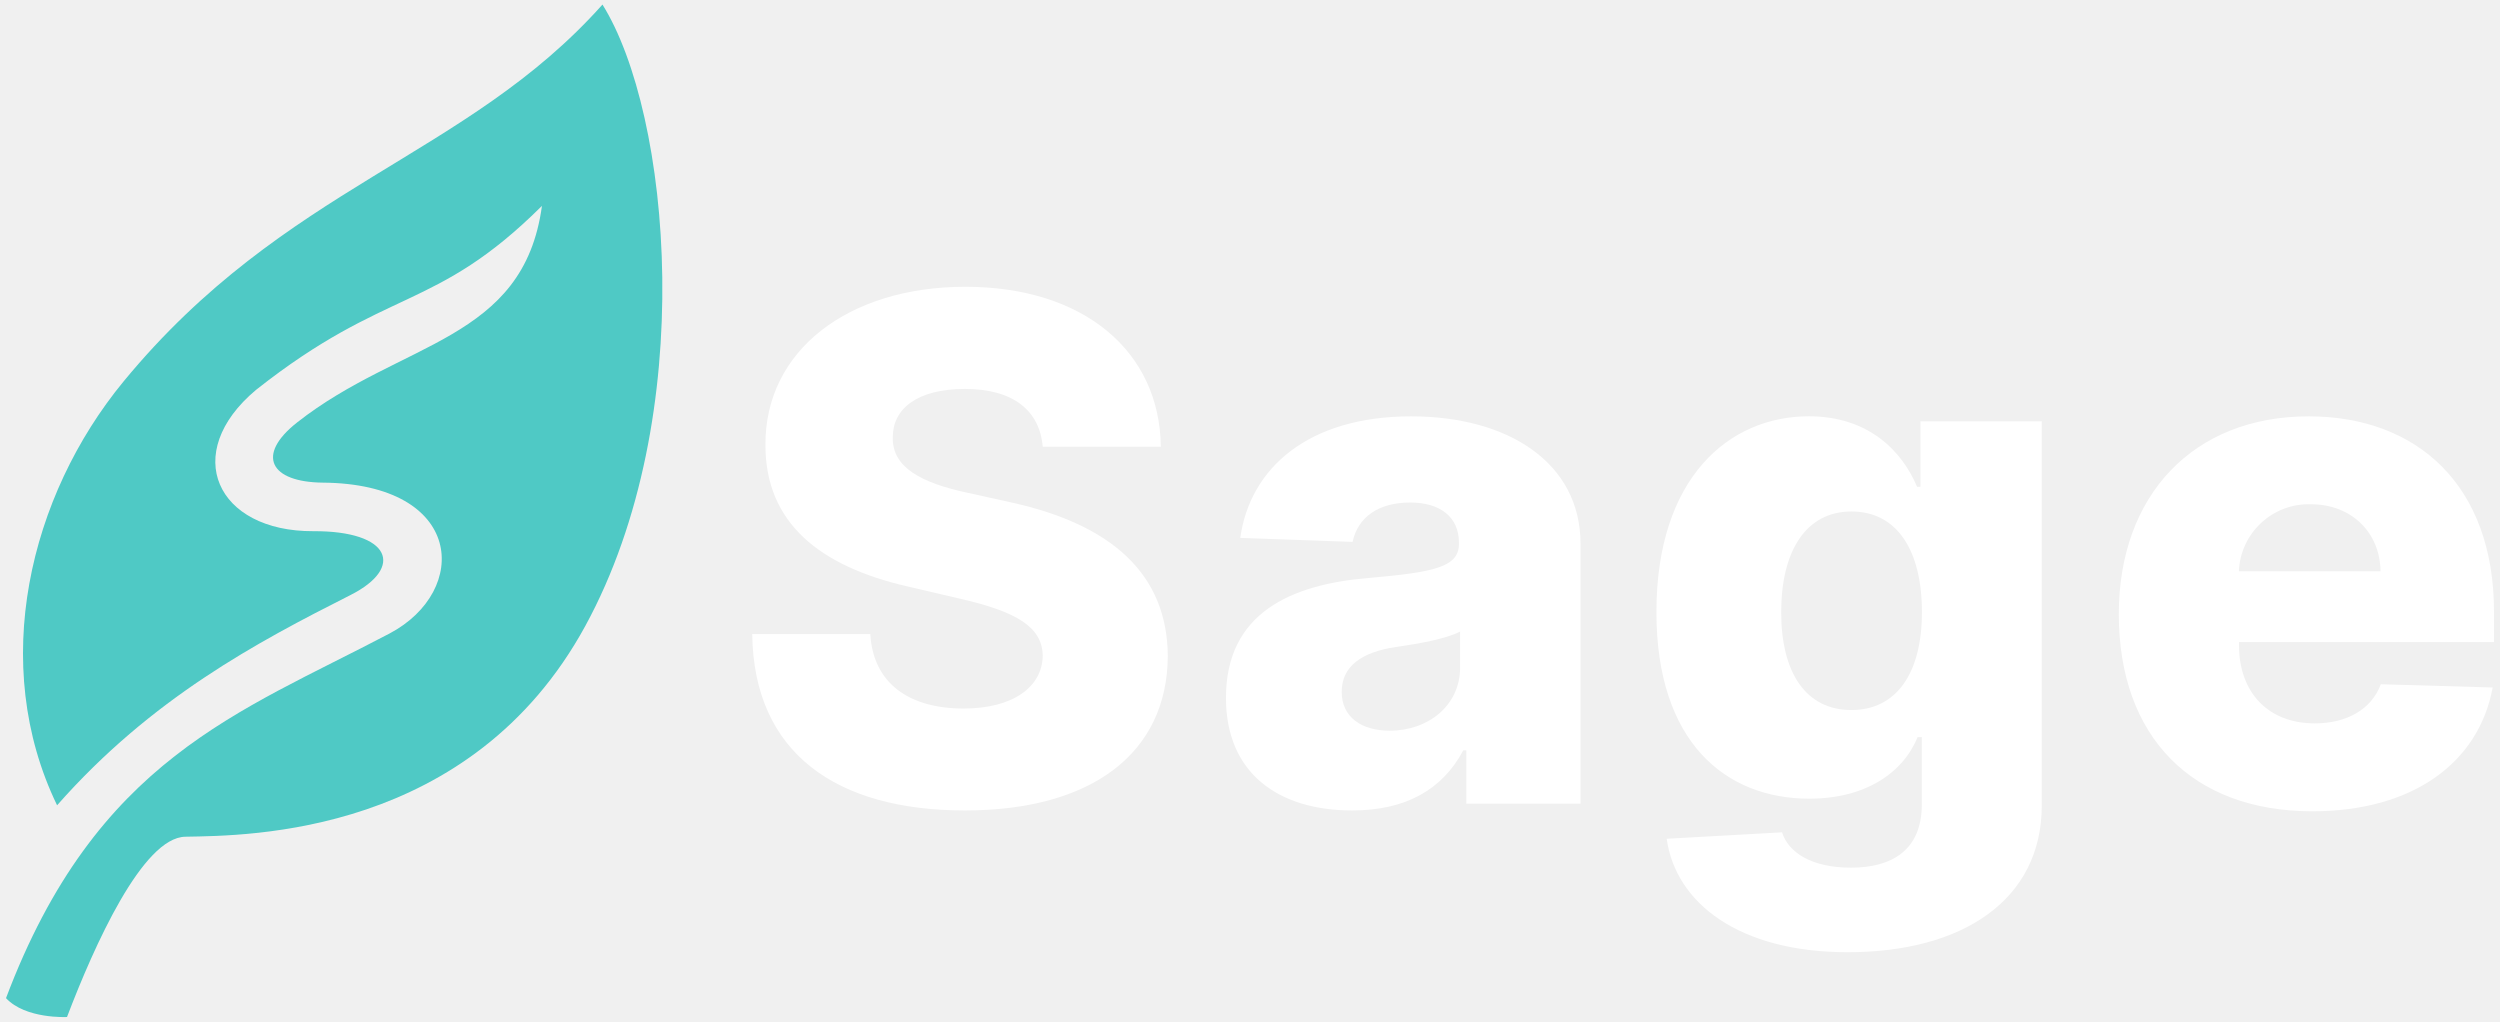
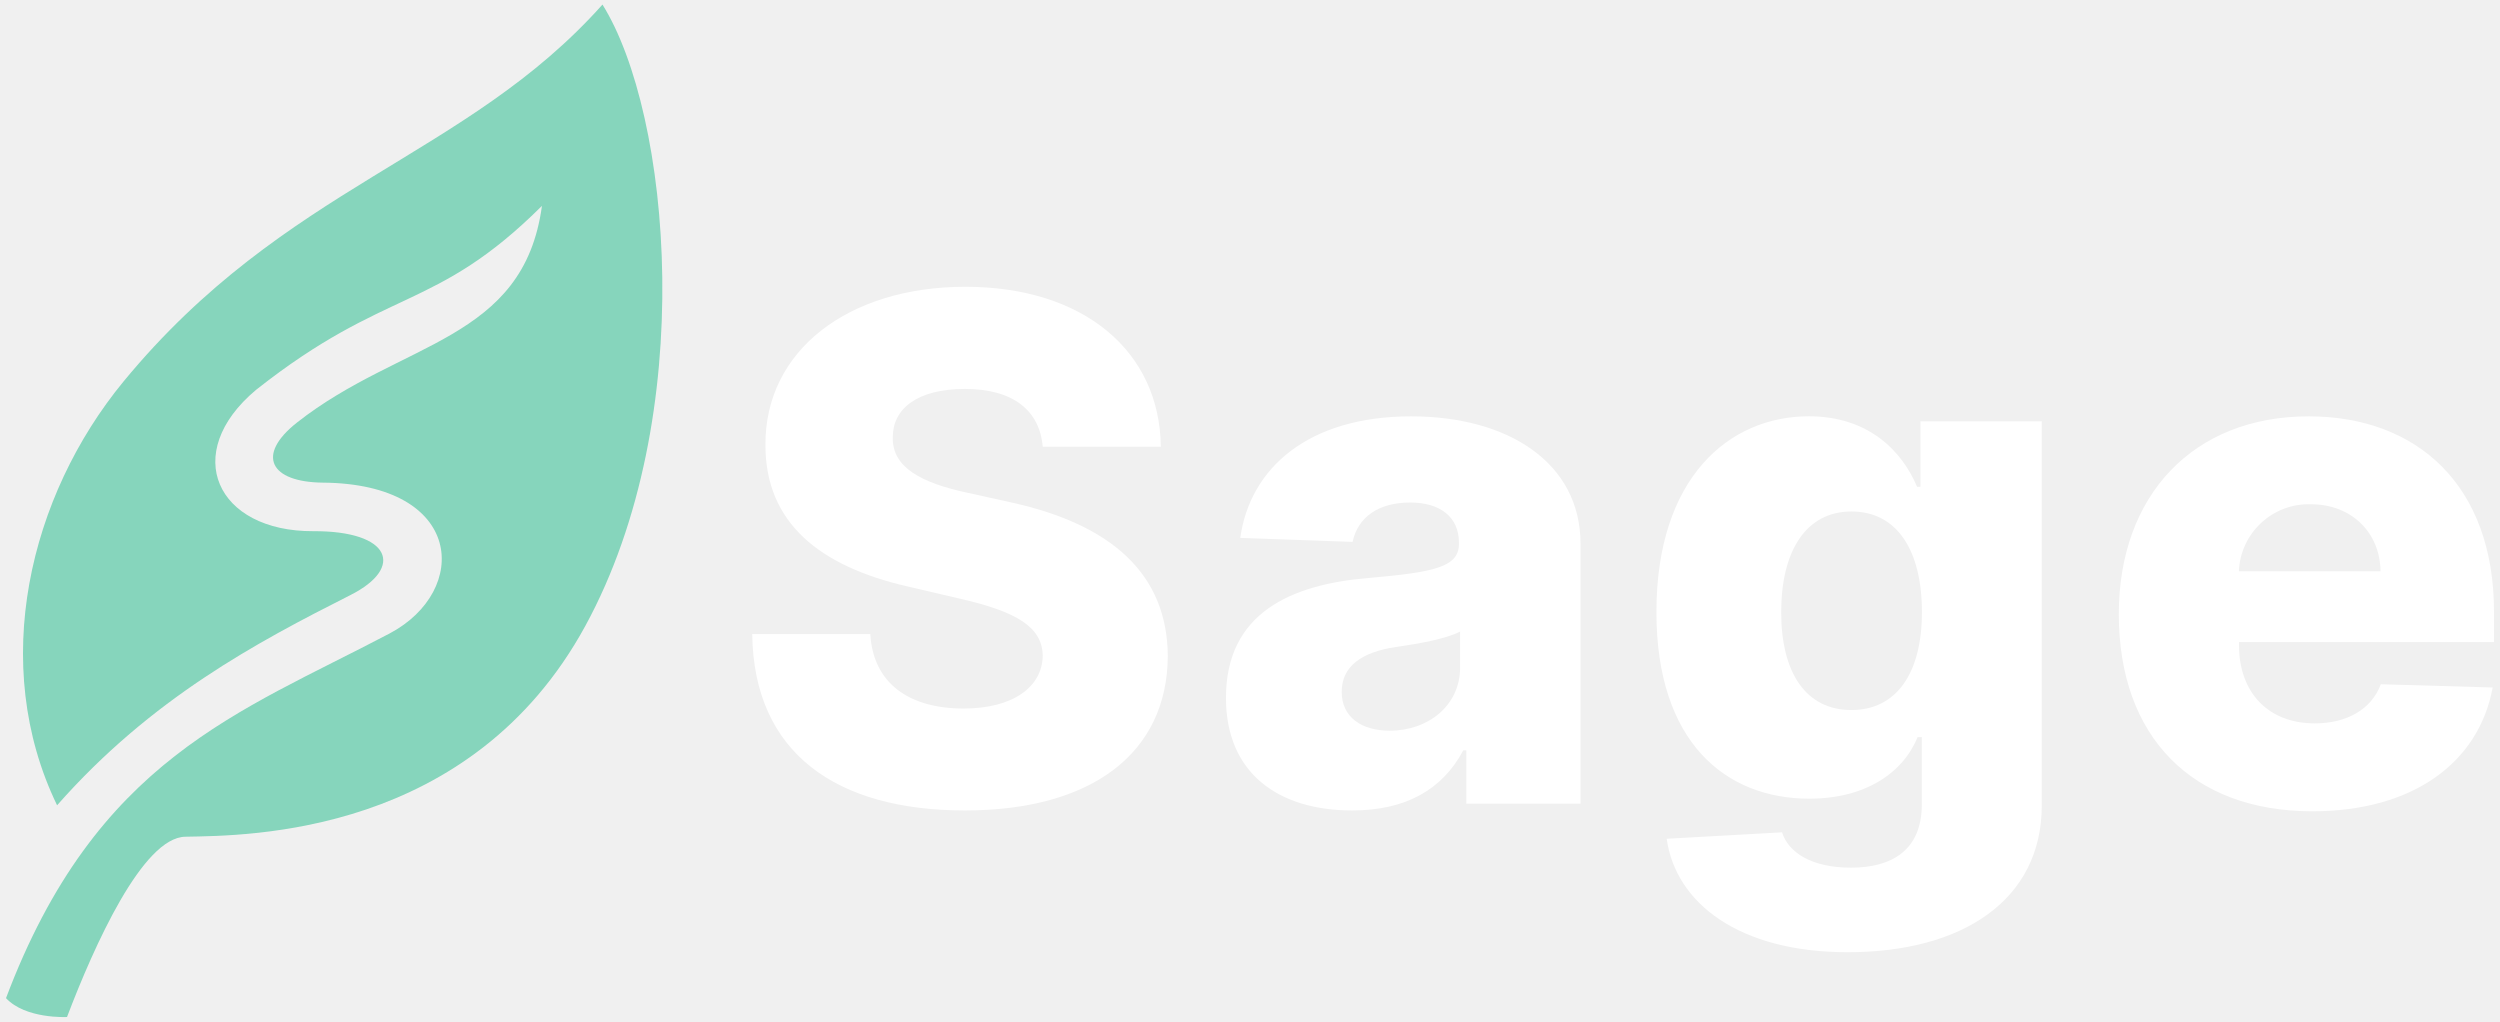
<svg xmlns="http://www.w3.org/2000/svg" viewBox="0 0 416 170">
-   <path d="m100.25.76c-22.73 25.49-52.79 30.06-79.67 62.69-15.73 19.09-22.43 47.11-11.08 70.55 15.69-17.81 33.26-27.12 48.85-35 9-4.56 6.71-10.68-6.21-10.61-16.14.07-22.14-12.97-9.53-23.52 21.85-17.26 29.73-12.87 47.57-30.61-3.07 22.59-23.41 22.4-40.76 36.05-6.89 5.43-4.46 9.91 4.27 10 23.57.18 24.56 18 11.14 25.1-25.15 13.24-48.83 20.9-63.83 60.68 3.26 3.51 10.15 3.14 10.15 3.14 4.57-12 12.6-29.87 19.69-30 10.49-.19 47.54-.2 66.56-35.08s14.17-85.32 2.85-103.39z" fill="#4fc9c5" />
+   <path d="m100.25.76c-22.73 25.49-52.79 30.06-79.67 62.69-15.73 19.09-22.43 47.11-11.08 70.55 15.69-17.81 33.26-27.12 48.85-35 9-4.56 6.71-10.68-6.21-10.61-16.14.07-22.14-12.97-9.53-23.52 21.85-17.26 29.73-12.87 47.57-30.61-3.07 22.59-23.41 22.4-40.76 36.05-6.89 5.43-4.46 9.91 4.27 10 23.57.18 24.56 18 11.14 25.1-25.15 13.24-48.83 20.9-63.83 60.68 3.26 3.51 10.15 3.14 10.15 3.14 4.57-12 12.6-29.87 19.69-30 10.49-.19 47.54-.2 66.56-35.08s14.17-85.32 2.85-103.39z" fill="#86d5bc" />
  <g fill="#fff">
    <path d="m173.51 74.34h19.65c-.17-15.88-12.81-26.62-32.54-26.62-19.4 0-33.37 10.57-33.25 26.37 0 12.89 9 20.14 23.67 23.5l8.87 2.07c9.33 2.16 13.52 4.69 13.6 9.46-.08 5.18-4.93 8.78-13.18 8.78-9.08 0-15.05-4.22-15.51-12.39h-19.65c.25 19.86 14.06 29.35 35.4 29.35 21.15 0 33.67-9.58 33.75-25.7-.08-13.56-9.25-21.85-26-25.54l-7.32-1.62c-7.71-1.66-12.6-4.23-12.44-9.28 0-4.65 4-8 12-8s12.44 3.56 12.95 9.62z" />
    <path d="m225 134.86c8.87 0 15-3.44 18.49-10h.51v8.87h19v-43.23c0-13.47-12-21.22-28.19-21.22-17.12 0-26.82 8.62-28.43 20.23l18.69.66c.87-4.06 4.23-6.55 9.58-6.55 5 0 8.12 2.41 8.12 6.68v.2c0 3.9-4.23 4.73-15.09 5.68-12.86 1.08-23.68 5.82-23.68 19.94 0 12.6 8.79 18.74 21 18.74zm6.26-13.27c-4.69 0-8-2.24-8-6.46s3.23-6.6 9-7.47c3.77-.53 8.42-1.36 10.7-2.57v6.06c-.03 6.21-5.26 10.44-11.72 10.44z" />
    <path d="m307.45 158.45c19.2 0 32.3-8.75 32.3-24.42v-63.92h-20.19v10.89h-.56c-2.45-5.85-8-11.73-18-11.73-13.31 0-25.37 10.24-25.37 32.58 0 21.64 11.48 31.05 25.45 31.05 9.37 0 15.63-4.35 18-10.24h.71v11.19c0 7.63-5 10.53-11.78 10.53-6.51 0-10.4-2.48-11.48-5.88l-19.19 1.07c1.47 10.63 11.96 18.88 30.11 18.88zm.63-40.3c-7.51 0-11.69-6.09-11.69-16.29s4.14-16.75 11.69-16.75 11.73 6.43 11.73 16.75-4.36 16.29-11.73 16.29z" />
    <path d="m384.78 135c16.71 0 27.69-8.08 30-20.6l-18.61-.54c-1.58 4.23-5.72 6.51-11 6.51-7.79 0-12.6-5.18-12.6-13v-.53h42.43v-5.06c0-21-12.77-32.5-30.84-32.5-19.24 0-31.59 13.18-31.59 32.91 0 20.4 12.19 32.81 32.21 32.81zm-12.23-39.94a11.63 11.63 0 0 1 12-11.15c6.68 0 11.49 4.64 11.57 11.15z" />
  </g>
</svg>
